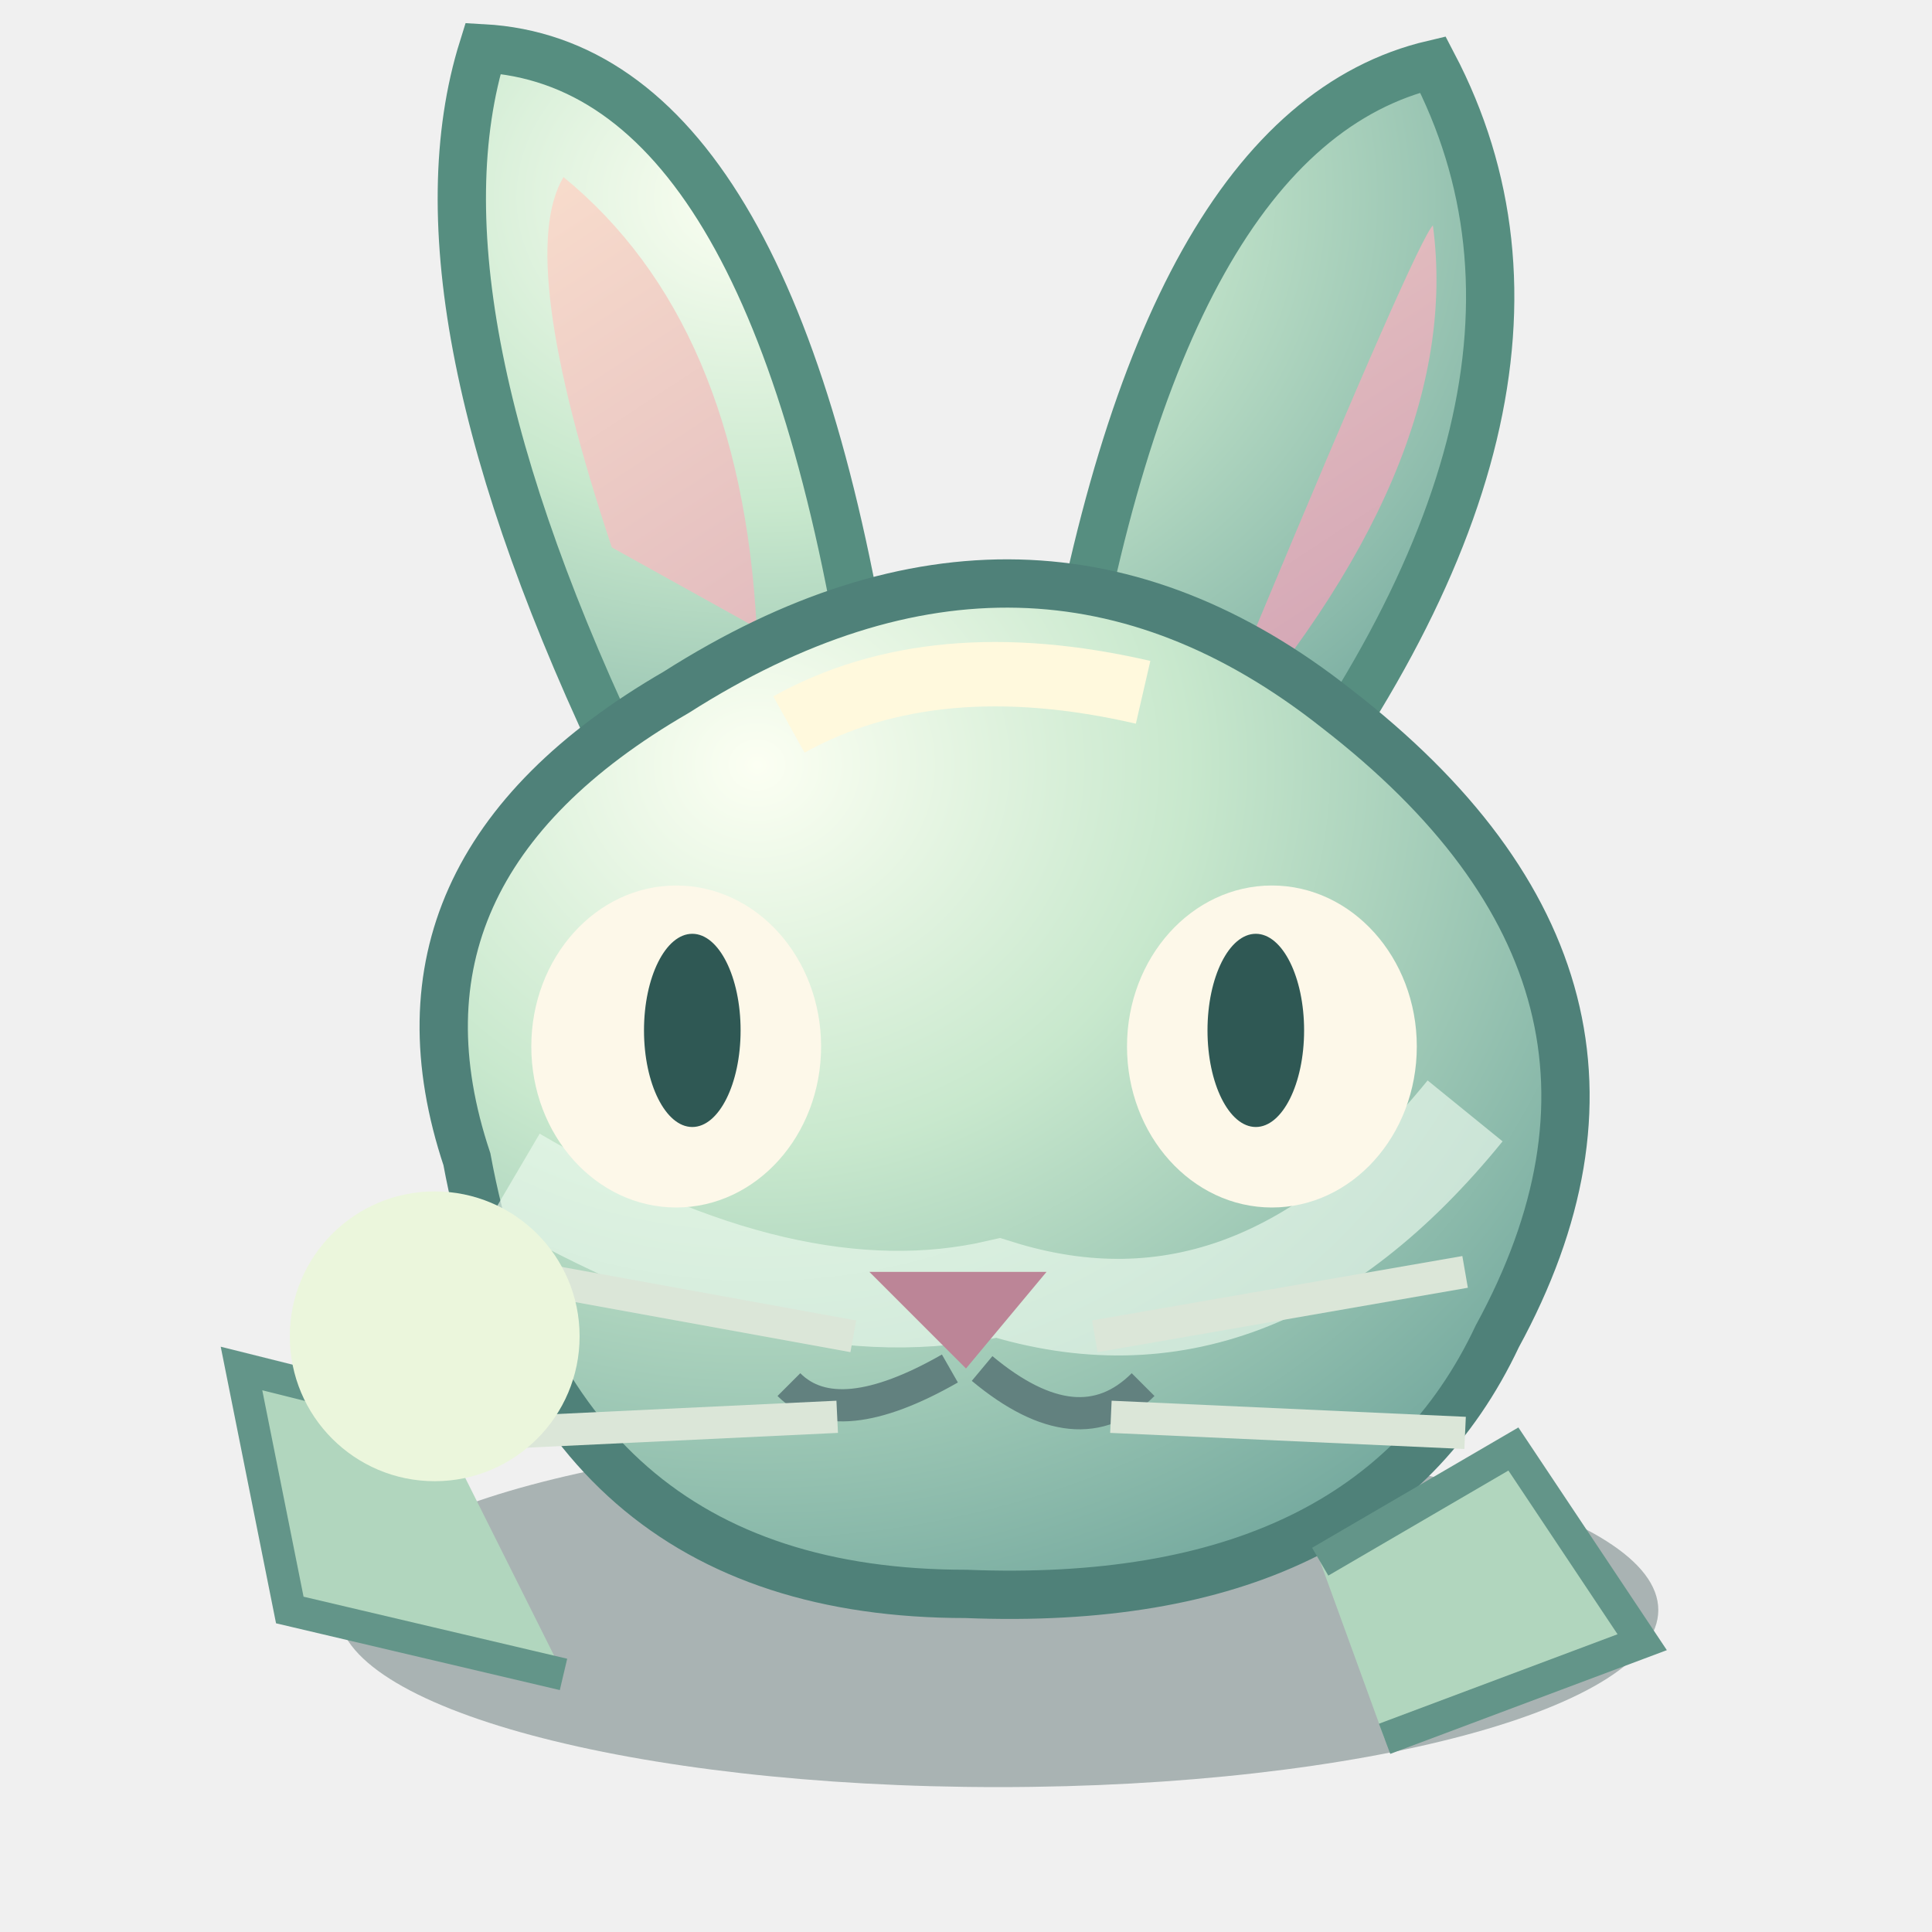
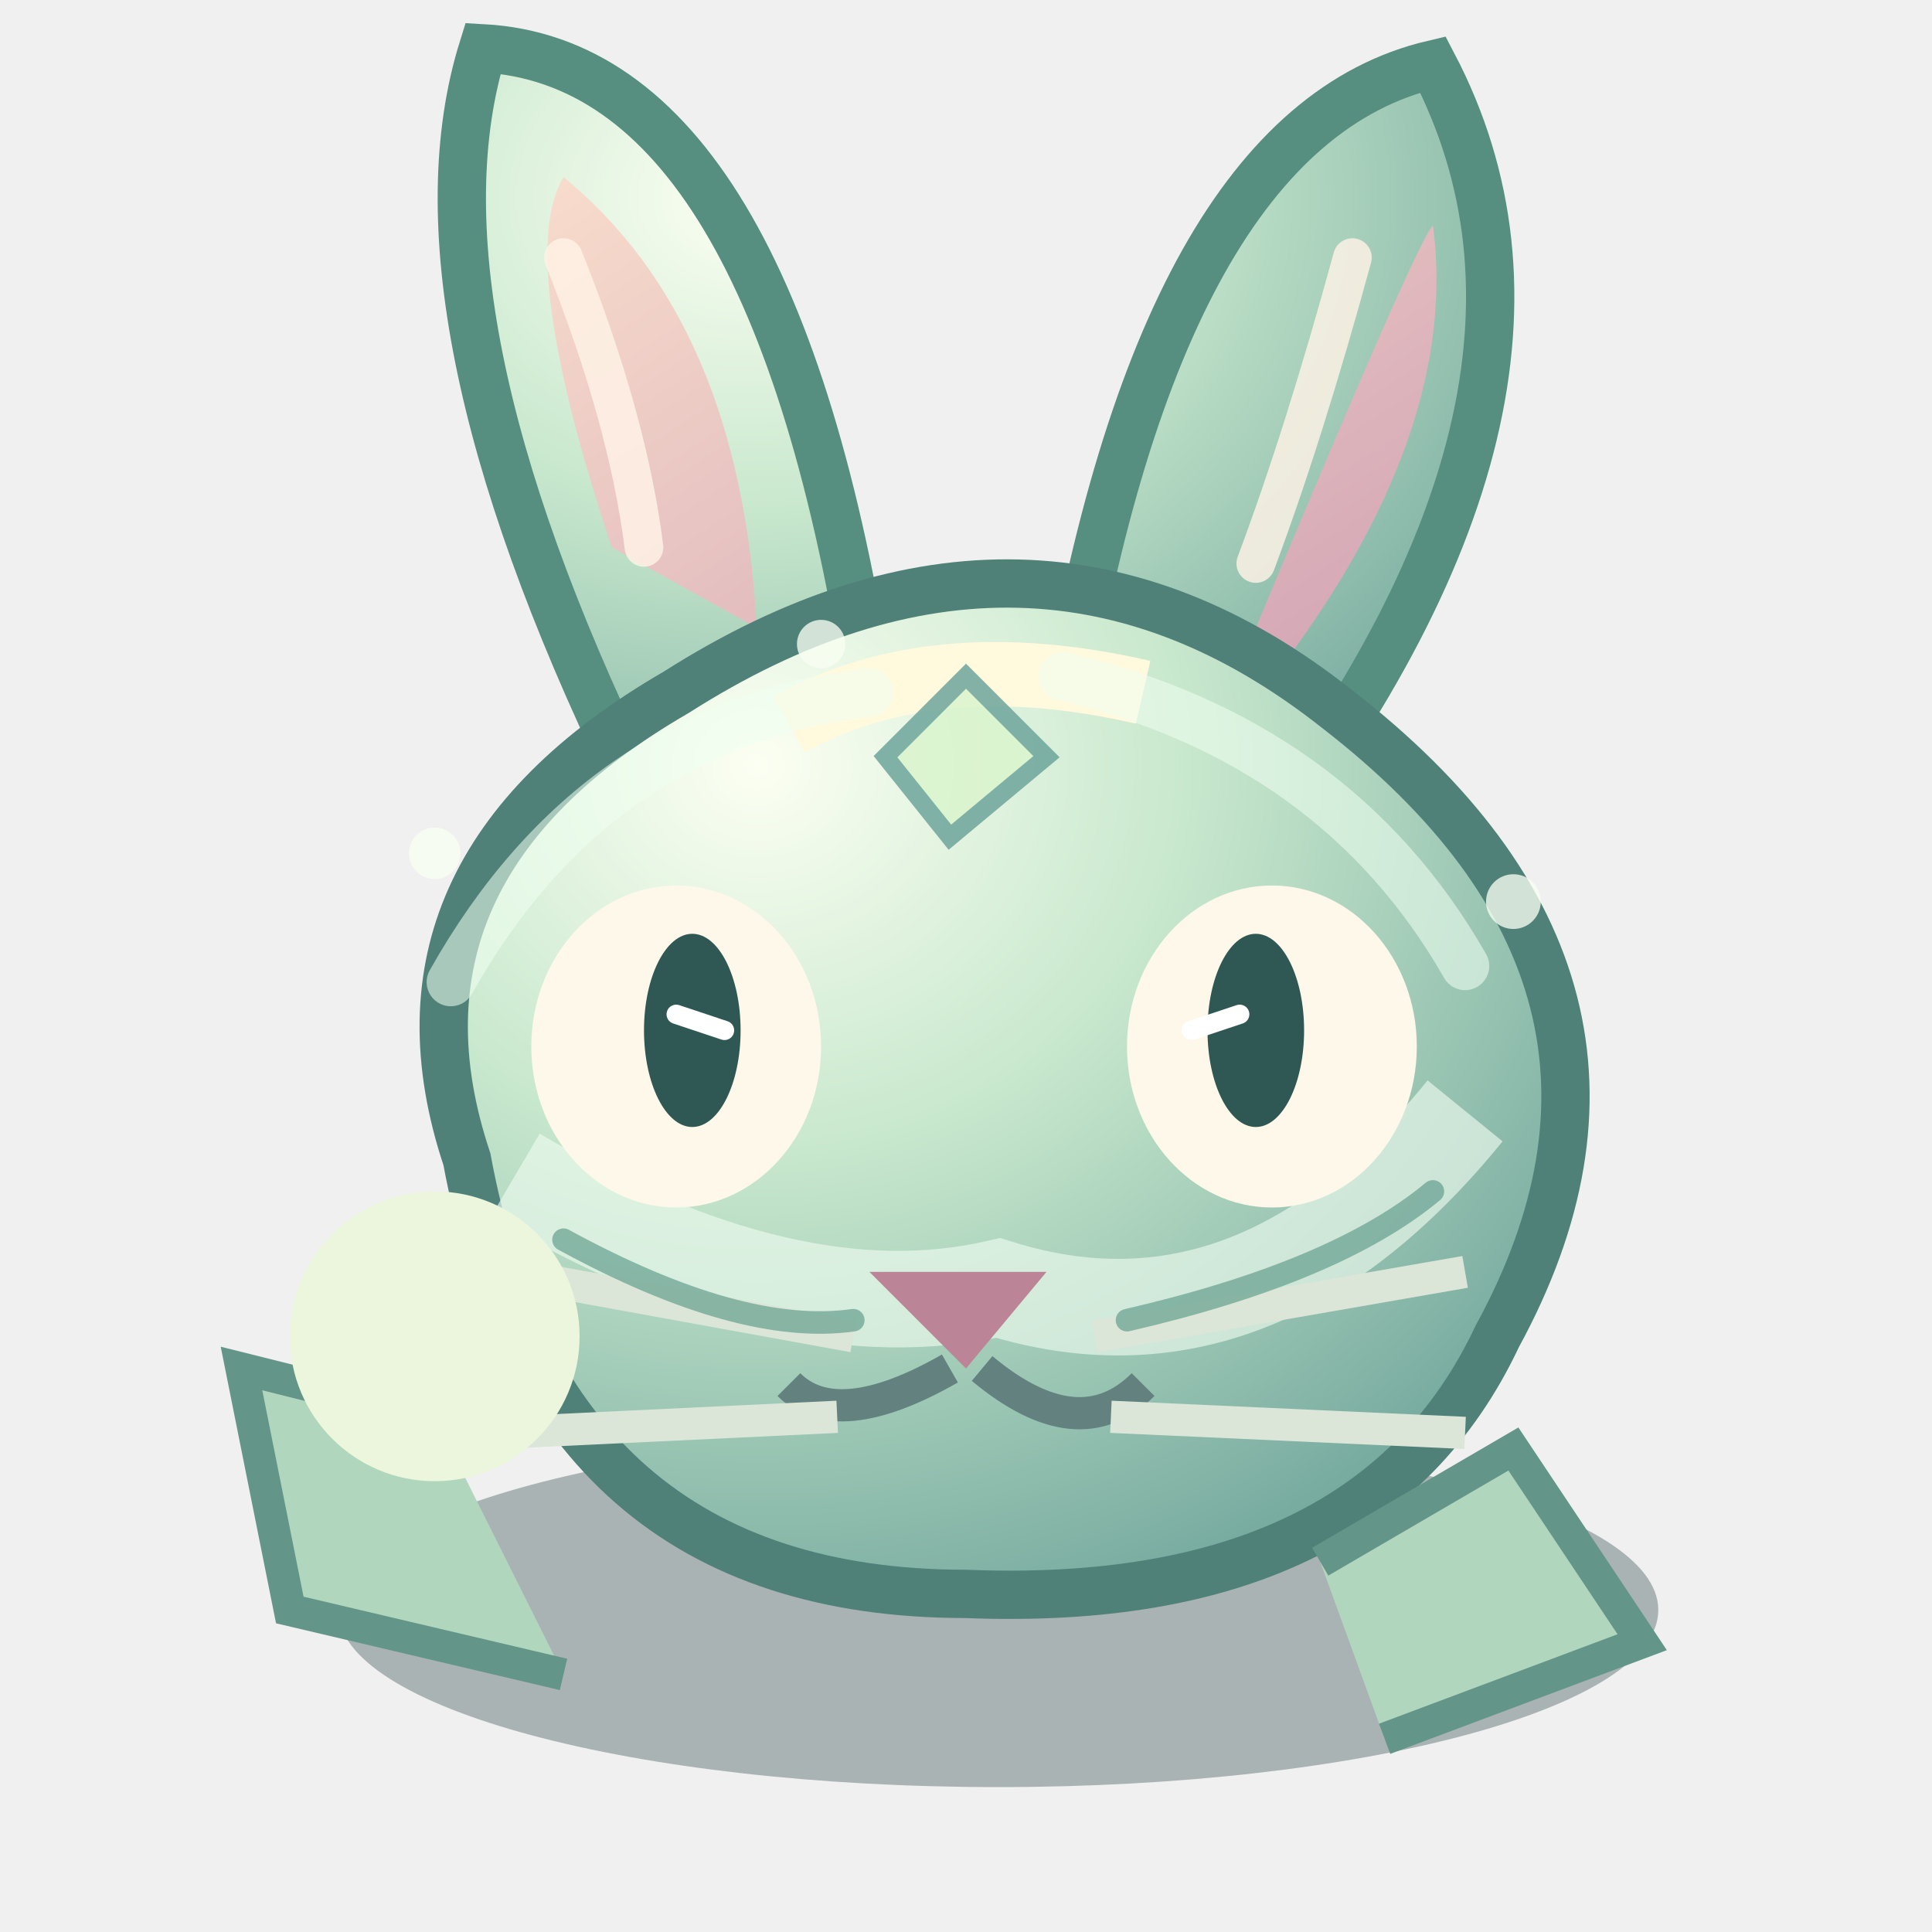
<svg xmlns="http://www.w3.org/2000/svg" width="144" height="144" viewBox="0 0 120 120">
  <defs>
    <radialGradient id="fur" cx=".28" cy=".18" r=".89">
      <stop stop-color="#fcfff3" />
      <stop offset=".43" stop-color="#c8e8cd" />
      <stop offset="1" stop-color="#76aa9f" />
    </radialGradient>
    <linearGradient id="ear" x1="0" y1="0" x2="1" y2="1">
      <stop stop-color="#f8dccc" />
      <stop offset="1" stop-color="#ce9eb2" />
    </linearGradient>
  </defs>
  <ellipse cx="62" cy="100" rx="41" ry="11" fill="#102f2e" opacity=".32" />
  <path d="M39 48Q25 19 30 3Q48 4 54 43M66 45Q72 8 89 4Q100 25 77 54" fill="url(#fur)" stroke="#568e80" stroke-width="3" />
  <path d="M38 34Q32 16 35 11Q46 20 47 39M78 39Q88 15 89 14Q91 29 75 47" fill="url(#ear)" />
  <path d="M29 72Q23 54 42 43Q64 29 83 44Q105 61 93 83Q85 100 60 99Q34 99 29 72Z" fill="url(#fur)" stroke="#4f8179" stroke-width="3" />
  <path d="M32 73Q49 83 62 80Q78 85 91 69" stroke="#edfbee" stroke-width="6" fill="none" opacity=".65" />
  <ellipse cx="42" cy="65" rx="9" ry="10" fill="#fdf8e9" />
  <ellipse cx="79" cy="65" rx="9" ry="10" fill="#fdf8e9" />
  <ellipse cx="43" cy="64" rx="3" ry="6" fill="#2f5854" />
  <ellipse cx="78" cy="64" rx="3" ry="6" fill="#2f5854" />
  <path d="M54 79L65 79L60 85Z" fill="#bc8597" />
  <path d="M59 85Q52 89 49 86M61 85Q67 90 71 86" fill="none" stroke="#62817f" stroke-width="2" />
  <g stroke="#dbe6d8" stroke-width="2" fill="none">
    <path d="M53 83L31 79M52 88L31 89M68 83L91 79M69 88L91 89" />
  </g>
  <path d="M27 88L15 85L18 100L35 104M82 97L94 90L102 102L86 108" fill="#b1d6be" stroke="#639589" stroke-width="2" />
  <circle cx="27" cy="83" r="9" fill="#ebf6dc" />
  <path d="M49 45Q58 40 71 43" fill="none" stroke="#fff9dd" stroke-width="4" />
+   <g fill="none" stroke-linecap="round">
+     <path d="M35 16Q39 26 40 34M84 16Q81 27 78 35" stroke="#fff3e6" stroke-width="2.4" opacity=".82" />
+     <path d="M28 61Q37 45 54 43M66 42Q83 46 91 60" stroke="#effff0" stroke-width="3" opacity=".56" />
+     <path d="M35 77Q46 83 53 82M70 82Q83 79 89 74" stroke="#609b8b" stroke-width="1.4" opacity=".67" />
+   </g>
+   <g fill="#f9fff2" opacity=".77">
+     <circle cx="27" cy="53" r="1.6" />
+     <circle cx="94" cy="56" r="1.7" />
+     <circle cx="51" cy="40" r="1.5" />
+   </g>
+   <path d="M59 52L55 47L60 42L65 47Z" fill="#d9f4cd" stroke="#6da49b" stroke-width="1.1" opacity=".85" />
+   <path d="M42 63l3 1M77 63l-3 1" stroke="white" stroke-width="1.2" stroke-linecap="round" />
</svg>
